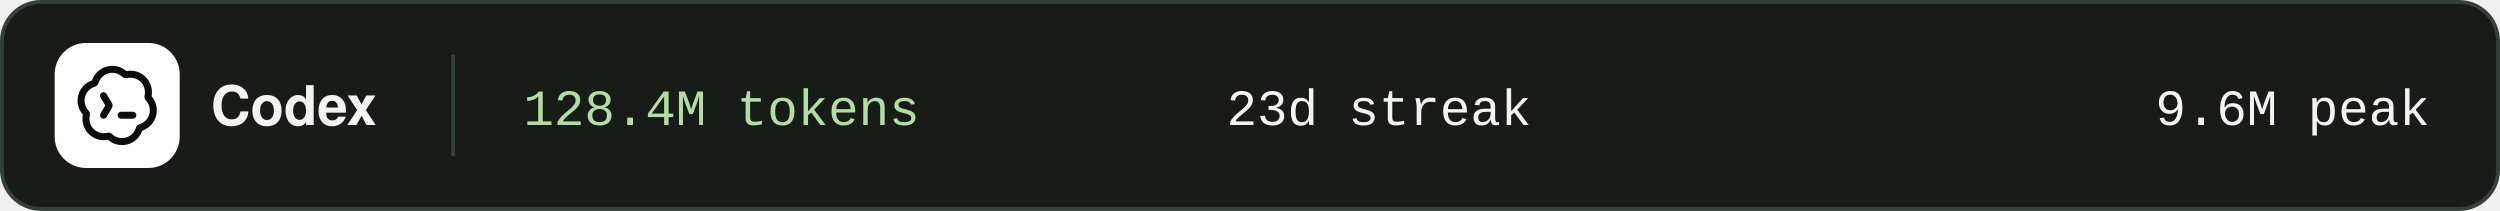
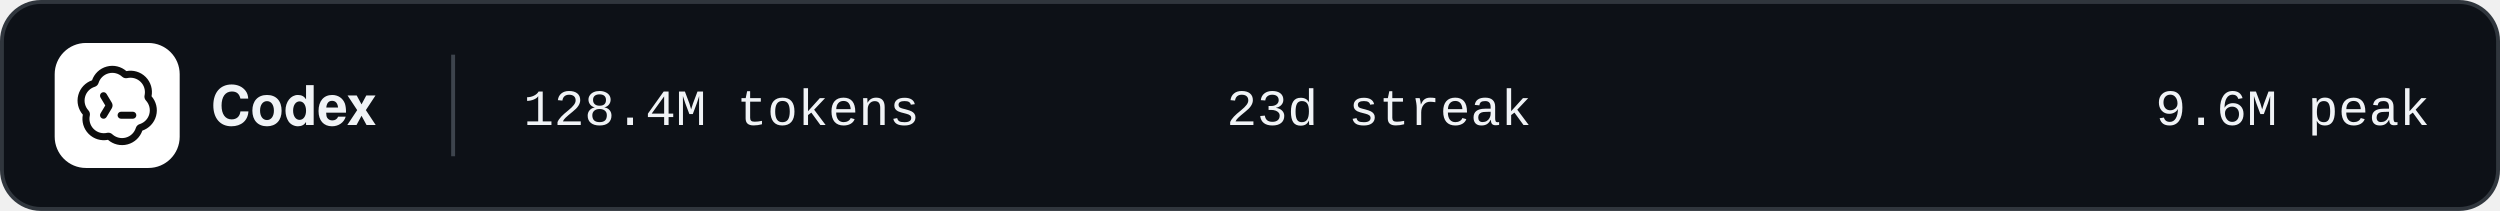
<svg xmlns="http://www.w3.org/2000/svg" width="640" height="54" viewBox="0 0 640 54" role="img" aria-labelledby="title description">
-   <rect x="0.5" y="0.5" width="639" height="53" rx="10" fill="#171c19" stroke="#354039" />
+   <rect x="0.5" y="0.5" width="639" height="53" rx="10" fill="#0d1117" stroke="#30363d" />
  <g transform="translate(18 15)">
    <rect x="-4" y="-4" width="32" height="32" rx="8" fill="#ffffff" />
    <svg width="24" height="24" viewBox="0 0 24 24" fill="none">
      <path d="M16 13.599C16.497 13.6 16.901 14.003 16.901 14.5C16.901 14.996 16.497 15.4 16 15.4H13.001C12.504 15.4 12.1 14.997 12.1 14.5C12.1 14.003 12.504 13.599 13.001 13.599H16Z" fill="#0D0D0D" />
      <path d="M8.038 8.728C8.464 8.473 9.016 8.611 9.272 9.037L10.618 11.279C10.884 11.722 10.883 12.277 10.618 12.72L9.272 14.963C9.016 15.389 8.464 15.527 8.038 15.271C7.611 15.015 7.473 14.463 7.729 14.037L8.951 12L7.729 9.962C7.473 9.536 7.611 8.984 8.038 8.728Z" fill="#0D0D0D" />
      <path fill-rule="evenodd" clip-rule="evenodd" d="M9.332 2.038C11.164 1.547 13.027 2.047 14.356 3.202C16.086 2.865 17.951 3.364 19.294 4.707C20.636 6.049 21.133 7.913 20.796 9.642C21.953 10.972 22.453 12.835 21.962 14.668C21.471 16.503 20.105 17.866 18.439 18.439C17.866 20.105 16.503 21.47 14.669 21.962C12.836 22.453 10.973 21.952 9.643 20.796C7.914 21.132 6.05 20.635 4.708 19.293C3.366 17.951 2.867 16.087 3.203 14.357C2.047 13.027 1.548 11.164 2.039 9.331C2.53 7.498 3.894 6.133 5.56 5.559C6.134 3.893 7.498 2.529 9.332 2.038ZM13.262 4.635C12.361 3.801 11.067 3.436 9.797 3.776C8.527 4.116 7.589 5.08 7.225 6.253C7.081 6.716 6.718 7.079 6.254 7.223C5.081 7.587 4.118 8.526 3.778 9.796C3.438 11.067 3.801 12.361 4.635 13.262C4.965 13.618 5.098 14.115 4.991 14.588C4.719 15.786 5.051 17.089 5.981 18.019C6.911 18.949 8.213 19.28 9.412 19.008L9.589 18.979C9.947 18.943 10.306 19.04 10.598 19.25L10.738 19.364L10.912 19.514C11.802 20.241 13.013 20.541 14.204 20.222C15.473 19.882 16.411 18.919 16.775 17.746C16.919 17.282 17.283 16.919 17.747 16.775L17.963 16.7C19.038 16.292 19.905 15.394 20.224 14.203C20.564 12.933 20.199 11.639 19.365 10.737C19.035 10.381 18.902 9.884 19.009 9.411L19.053 9.185C19.237 8.051 18.892 6.852 18.02 5.98C17.09 5.05 15.787 4.718 14.588 4.99C14.115 5.097 13.619 4.965 13.262 4.635Z" fill="#0D0D0D" />
    </svg>
  </g>
-   <text x="54" y="32" fill="#f1f5ee" font-family="Segoe UI, Helvetica, Arial, sans-serif" font-size="14" font-weight="600" text-anchor="start">Codex</text>
-   <path d="M116 14V40" stroke="#354039" />
-   <text id="lifetime-count" x="134" y="32" fill="#b4dca5" font-family="SFMono-Regular, Consolas, Liberation Mono, monospace" font-size="13" font-weight="400" text-anchor="start">128.4M tokens</text>
-   <text id="streak-count" x="314" y="32" fill="#f1f5ee" font-family="SFMono-Regular, Consolas, Liberation Mono, monospace" font-size="13" font-weight="400" text-anchor="start">23d streak</text>
-   <text id="peak-count" x="622" y="32" fill="#f1f5ee" font-family="SFMono-Regular, Consolas, Liberation Mono, monospace" font-size="13" font-weight="400" text-anchor="end">9.6M peak</text>
+   <text x="54" y="32" fill="#f0f3f6" font-family="Segoe UI, Helvetica, Arial, sans-serif" font-size="14" font-weight="600" text-anchor="start">Codex</text>
+   <path d="M116 14V40" stroke="#3d444d" />
+   <text id="lifetime-count" x="134" y="32" fill="#f0f3f6" font-family="SFMono-Regular, Consolas, Liberation Mono, monospace" font-size="13" font-weight="400" text-anchor="start">128.4M tokens</text>
+   <text id="streak-count" x="314" y="32" fill="#f0f3f6" font-family="SFMono-Regular, Consolas, Liberation Mono, monospace" font-size="13" font-weight="400" text-anchor="start">23d streak</text>
+   <text id="peak-count" x="622" y="32" fill="#f0f3f6" font-family="SFMono-Regular, Consolas, Liberation Mono, monospace" font-size="13" font-weight="400" text-anchor="end">9.6M peak</text>
</svg>
